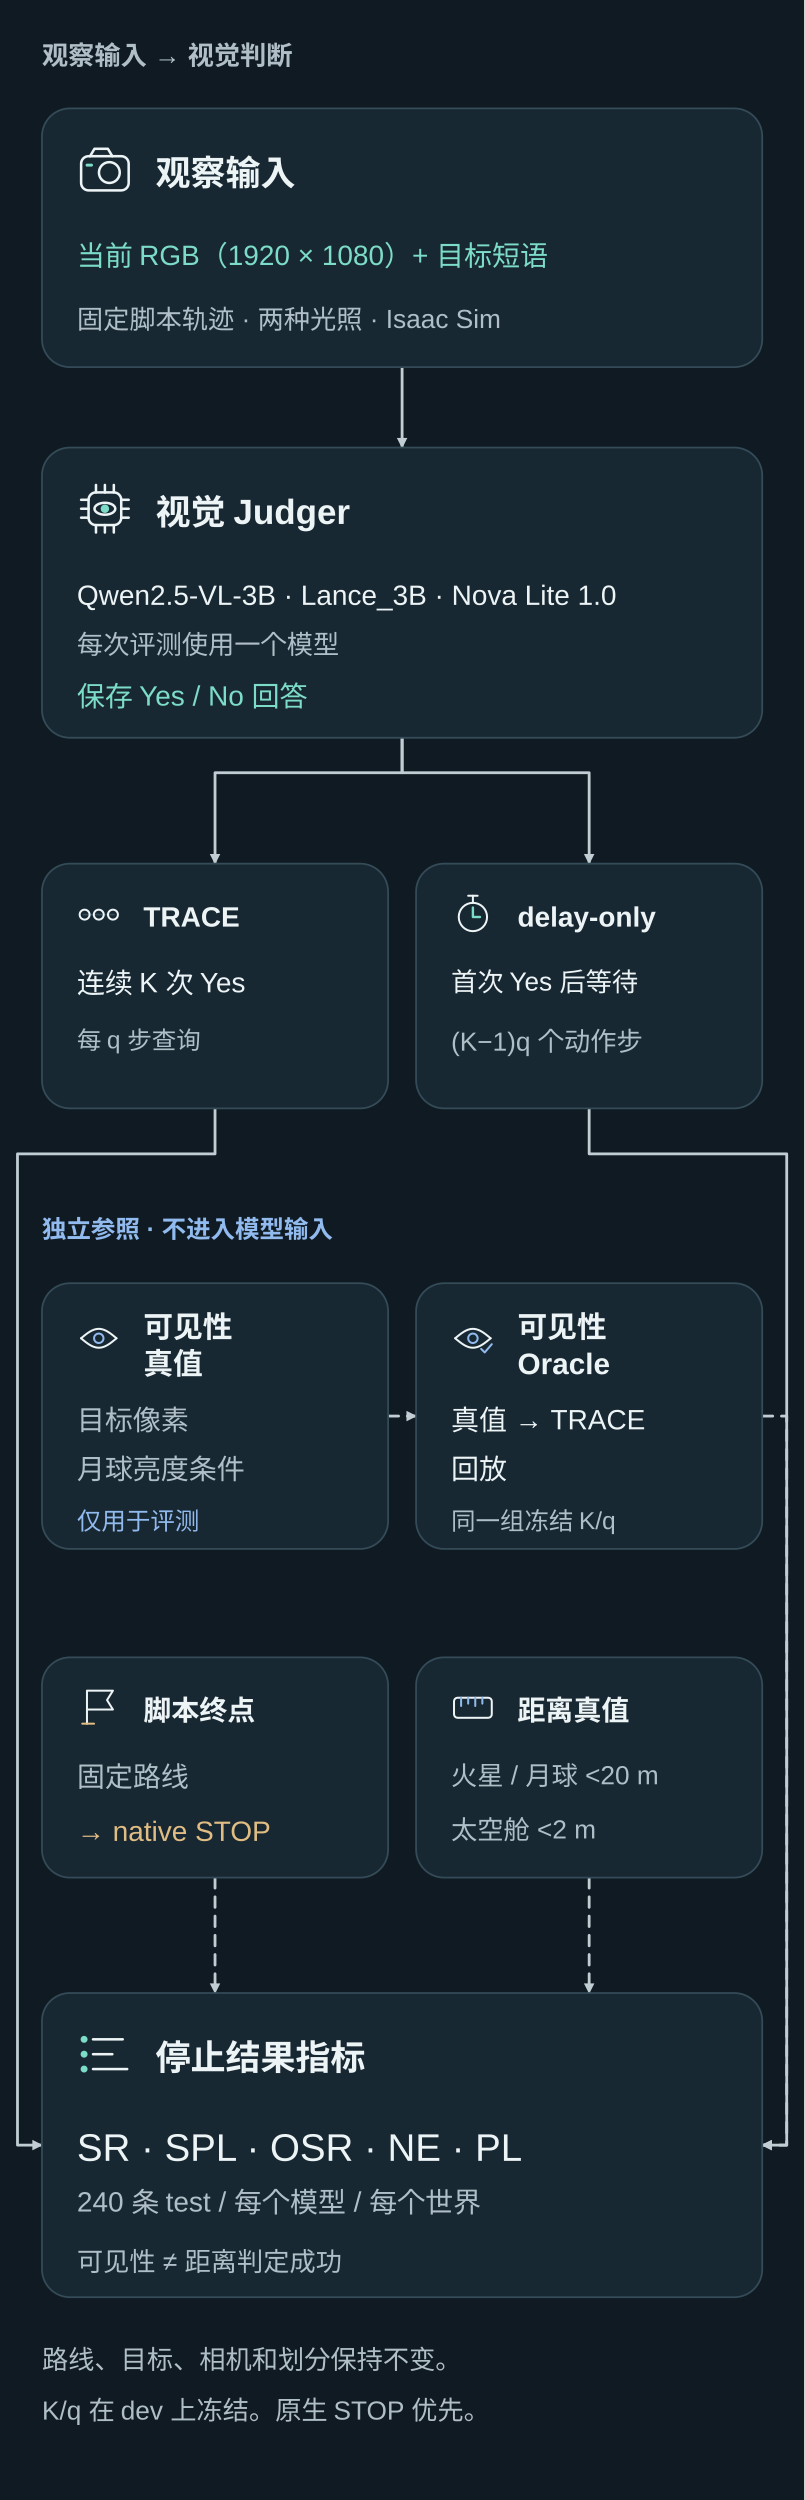
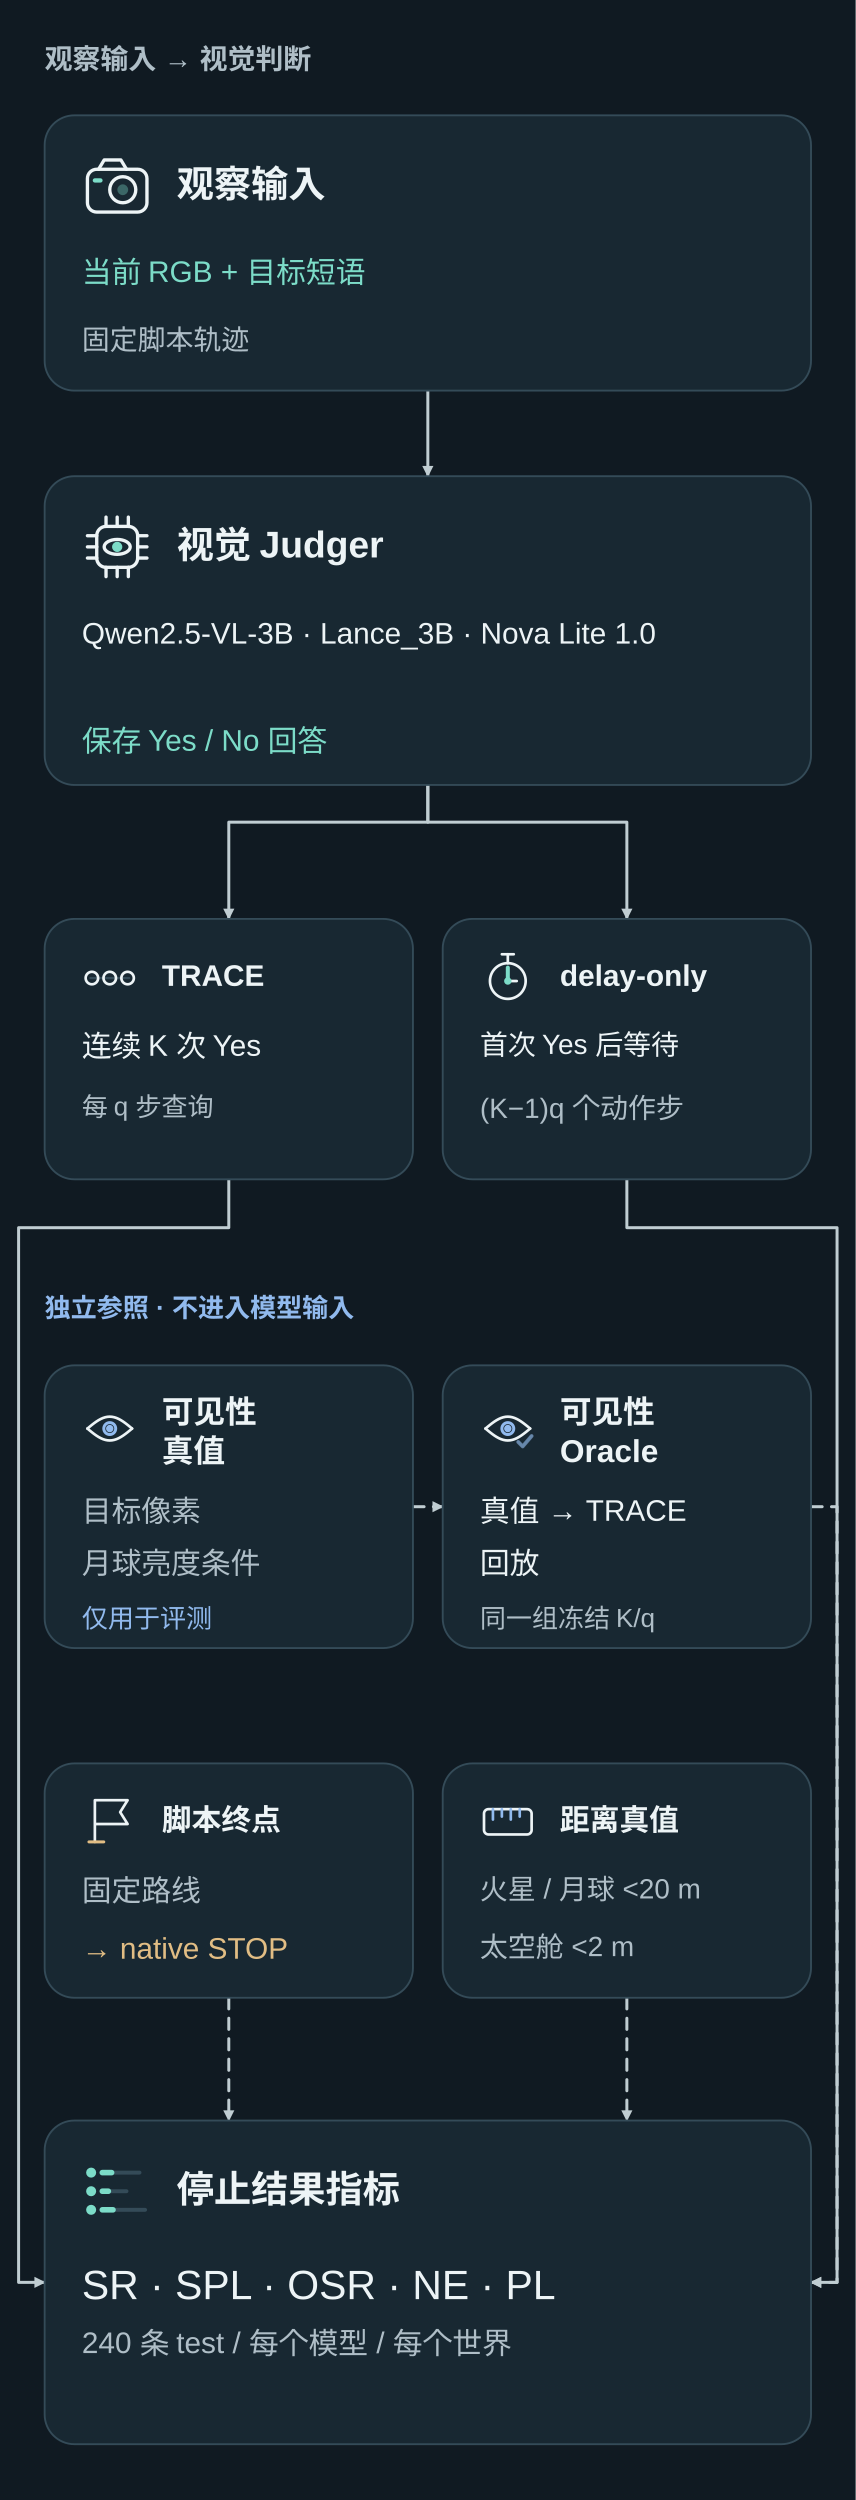
- <svg xmlns="http://www.w3.org/2000/svg" viewBox="0 0 460 1430" width="460" height="1430" class="architecture-svg architecture-mobile" role="img" aria-labelledby="export-zh-CN.mobile-title export-zh-CN.mobile-desc" data-architecture-svg="mobile">
+ <svg xmlns="http://www.w3.org/2000/svg" viewBox="0 0 460 1344" width="460" height="1344" class="architecture-svg architecture-mobile" role="img" aria-labelledby="export-zh-CN.mobile-title export-zh-CN.mobile-desc" data-architecture-svg="mobile">
  <defs>
    <marker id="export-zh-CN.mobile-arrow" markerWidth="6" markerHeight="6" refX="5.5" refY="3" orient="auto" markerUnits="userSpaceOnUse">
      <path d="M0 0 L6 3 L0 6" fill="#c0cdd2" />
    </marker>
    <filter id="export-zh-CN.mobile-glow" x="-150%" y="-150%" width="400%" height="400%">
      <feGaussianBlur stdDeviation="3" />
    </filter>
  </defs>
  <style>.architecture-svg text{font-family:Arial,"Microsoft YaHei",sans-serif}.architecture-svg .flow-motion{pointer-events:none}@media(prefers-reduced-motion:reduce){.architecture-svg .flow-motion{display:none}}</style>
-   <rect width="460" height="1430" fill="#101a22" />
+   <rect width="460" height="1344" fill="#101a22" />
  <path id="export-zh-CN.mobile-input-judger" data-edge="input-judger" d="M230 210 L230 256" fill="none" stroke="#c0cdd2" stroke-width="1.6" stroke-linecap="round" stroke-linejoin="round" marker-end="url(#export-zh-CN.mobile-arrow)" />
  <path id="export-zh-CN.mobile-judger-trace" data-edge="judger-trace" d="M230 422 L230 442 L123 442 L123 494" fill="none" stroke="#c0cdd2" stroke-width="1.6" stroke-linecap="round" stroke-linejoin="round" marker-end="url(#export-zh-CN.mobile-arrow)" />
  <path id="export-zh-CN.mobile-judger-delay" data-edge="judger-delay" d="M230 422 L230 442 L337 442 L337 494" fill="none" stroke="#c0cdd2" stroke-width="1.6" stroke-linecap="round" stroke-linejoin="round" marker-end="url(#export-zh-CN.mobile-arrow)" />
  <path id="export-zh-CN.mobile-truth-oracle" data-edge="truth-oracle" d="M222 810 L238 810" fill="none" stroke="#c0cdd2" stroke-width="1.6" stroke-linecap="round" stroke-linejoin="round" stroke-dasharray="6 5" marker-end="url(#export-zh-CN.mobile-arrow)" />
  <path id="export-zh-CN.mobile-trace-score" data-edge="trace-score" d="M123 634 L123 660 L10 660 L10 1227 L24 1227" fill="none" stroke="#c0cdd2" stroke-width="1.6" stroke-linecap="round" stroke-linejoin="round" marker-end="url(#export-zh-CN.mobile-arrow)" />
  <path id="export-zh-CN.mobile-delay-score" data-edge="delay-score" d="M337 634 L337 660 L450 660 L450 1227 L436 1227" fill="none" stroke="#c0cdd2" stroke-width="1.6" stroke-linecap="round" stroke-linejoin="round" marker-end="url(#export-zh-CN.mobile-arrow)" />
  <path id="export-zh-CN.mobile-oracle-score" data-edge="oracle-score" d="M436 810 L450 810 L450 1227 L436 1227" fill="none" stroke="#c0cdd2" stroke-width="1.6" stroke-linecap="round" stroke-linejoin="round" stroke-dasharray="6 5" marker-end="url(#export-zh-CN.mobile-arrow)" />
  <path id="export-zh-CN.mobile-endpoint-score" data-edge="endpoint-score" d="M123 1074 L123 1140" fill="none" stroke="#c0cdd2" stroke-width="1.6" stroke-linecap="round" stroke-linejoin="round" stroke-dasharray="6 5" marker-end="url(#export-zh-CN.mobile-arrow)" />
  <path id="export-zh-CN.mobile-distance-score" data-edge="distance-score" d="M337 1074 L337 1140" fill="none" stroke="#c0cdd2" stroke-width="1.6" stroke-linecap="round" stroke-linejoin="round" stroke-dasharray="6 5" marker-end="url(#export-zh-CN.mobile-arrow)" />
  <rect data-node="input" x="24" y="62" width="412" height="148" rx="16" fill="#182832" stroke="#344b58" stroke-width="1" />
  <rect data-node="judger" x="24" y="256" width="412" height="166" rx="16" fill="#182832" stroke="#344b58" stroke-width="1" />
  <rect data-node="trace" x="24" y="494" width="198" height="140" rx="16" fill="#182832" stroke="#344b58" stroke-width="1" />
  <rect data-node="delay" x="238" y="494" width="198" height="140" rx="16" fill="#182832" stroke="#344b58" stroke-width="1" />
  <rect data-node="truth" x="24" y="734" width="198" height="152" rx="16" fill="#182832" stroke="#344b58" stroke-width="1" />
  <rect data-node="oracle" x="238" y="734" width="198" height="152" rx="16" fill="#182832" stroke="#344b58" stroke-width="1" />
  <rect data-node="endpoint" x="24" y="948" width="198" height="126" rx="16" fill="#182832" stroke="#344b58" stroke-width="1" />
  <rect data-node="distance" x="238" y="948" width="198" height="126" rx="16" fill="#182832" stroke="#344b58" stroke-width="1" />
  <rect data-node="metrics" x="24" y="1140" width="412" height="174" rx="16" fill="#182832" stroke="#344b58" stroke-width="1" />
-   <g data-vector-icon="camera" aria-hidden="true" transform="translate(43 80) scale(0.85)">
-     <rect x="4" y="11" width="32" height="23" rx="5" stroke="#edf4f6" stroke-width="1.7" fill="none" stroke-linecap="round" stroke-linejoin="round" />
-     <polyline points="10,11 13,6 22,6 25,11" stroke="#edf4f6" stroke-width="1.7" fill="none" stroke-linecap="round" stroke-linejoin="round" />
-     <circle cx="23" cy="22" r="7" stroke="#edf4f6" stroke-width="1.7" fill="none" stroke-linecap="round" stroke-linejoin="round" />
-     <polyline points="8,17 11,17" stroke="#7cdcc8" stroke-width="2" fill="none" stroke-linecap="round" stroke-linejoin="round" />
+   <g data-vector-icon="camera" data-icon-animated="false" aria-hidden="true" transform="translate(43 80) scale(1)">
+     <g class="icon-rest">
+       <circle stroke="#7cdcc8" stroke-width="1.5" fill="none" stroke-linecap="round" stroke-linejoin="round" opacity="0" cx="20" cy="20" r="18" />
+       <rect stroke="#edf4f6" stroke-width="1.8" fill="none" stroke-linecap="round" stroke-linejoin="round" opacity="1" x="4" y="11" width="32" height="23" rx="5" />
+       <polyline stroke="#edf4f6" stroke-width="1.8" fill="none" stroke-linecap="round" stroke-linejoin="round" opacity="1" points="10.000,11.000 13.000,6.000 22.000,6.000 25.000,11.000" />
+       <circle stroke="#edf4f6" stroke-width="1.8" fill="none" stroke-linecap="round" stroke-linejoin="round" opacity="1" cx="23" cy="22" r="7" />
+       <circle stroke="#7cdcc8" stroke-width="1.8" fill="#7cdcc8" stroke-linecap="round" stroke-linejoin="round" opacity="0.35" cx="23" cy="22" r="2" />
+       <polyline stroke="#7cdcc8" stroke-width="2.3" fill="none" stroke-linecap="round" stroke-linejoin="round" opacity="1" points="8.000,17.000 11.000,17.000" />
+       <polyline stroke="#7cdcc8" stroke-width="2.5" fill="none" stroke-linecap="round" stroke-linejoin="round" opacity="0" points="17.000,16.000 29.000,16.000" />
+     </g>
  </g>
-   <g data-vector-icon="chip" aria-hidden="true" transform="translate(43 274) scale(0.85)">
-     <rect x="9" y="9" width="22" height="22" rx="5" stroke="#edf4f6" stroke-width="1.7" fill="none" stroke-linecap="round" stroke-linejoin="round" />
-     <polyline points="14,4 14,9" stroke="#edf4f6" stroke-width="1.7" fill="none" stroke-linecap="round" stroke-linejoin="round" />
-     <polyline points="14,31 14,36" stroke="#edf4f6" stroke-width="1.7" fill="none" stroke-linecap="round" stroke-linejoin="round" />
-     <polyline points="4,14 9,14" stroke="#edf4f6" stroke-width="1.7" fill="none" stroke-linecap="round" stroke-linejoin="round" />
-     <polyline points="31,14 36,14" stroke="#edf4f6" stroke-width="1.7" fill="none" stroke-linecap="round" stroke-linejoin="round" />
-     <polyline points="20,4 20,9" stroke="#edf4f6" stroke-width="1.7" fill="none" stroke-linecap="round" stroke-linejoin="round" />
-     <polyline points="20,31 20,36" stroke="#edf4f6" stroke-width="1.7" fill="none" stroke-linecap="round" stroke-linejoin="round" />
-     <polyline points="4,20 9,20" stroke="#edf4f6" stroke-width="1.7" fill="none" stroke-linecap="round" stroke-linejoin="round" />
-     <polyline points="31,20 36,20" stroke="#edf4f6" stroke-width="1.7" fill="none" stroke-linecap="round" stroke-linejoin="round" />
-     <polyline points="26,4 26,9" stroke="#edf4f6" stroke-width="1.7" fill="none" stroke-linecap="round" stroke-linejoin="round" />
-     <polyline points="26,31 26,36" stroke="#edf4f6" stroke-width="1.7" fill="none" stroke-linecap="round" stroke-linejoin="round" />
-     <polyline points="4,26 9,26" stroke="#edf4f6" stroke-width="1.7" fill="none" stroke-linecap="round" stroke-linejoin="round" />
-     <polyline points="31,26 36,26" stroke="#edf4f6" stroke-width="1.7" fill="none" stroke-linecap="round" stroke-linejoin="round" />
-     <ellipse cx="20.0" cy="20.0" rx="7.0" ry="4.0" stroke="#edf4f6" stroke-width="1.7" fill="none" stroke-linecap="round" stroke-linejoin="round" />
-     <circle cx="20" cy="20" r="2" stroke="#7cdcc8" stroke-width="1.7" fill="#7cdcc8" stroke-linecap="round" stroke-linejoin="round" />
+   <g data-vector-icon="chip" data-icon-animated="false" aria-hidden="true" transform="translate(43 274) scale(1)">
+     <g class="icon-rest">
+       <circle stroke="#7cdcc8" stroke-width="1.5" fill="none" stroke-linecap="round" stroke-linejoin="round" opacity="0" cx="20" cy="20" r="18" />
+       <rect stroke="#edf4f6" stroke-width="1.8" fill="none" stroke-linecap="round" stroke-linejoin="round" opacity="1" x="9" y="9" width="22" height="22" rx="5" />
+       <polyline stroke="#edf4f6" stroke-width="1.8" fill="none" stroke-linecap="round" stroke-linejoin="round" opacity="1" points="14.000,4.000 14.000,9.000" />
+       <polyline stroke="#edf4f6" stroke-width="1.8" fill="none" stroke-linecap="round" stroke-linejoin="round" opacity="1" points="14.000,31.000 14.000,36.000" />
+       <polyline stroke="#edf4f6" stroke-width="1.8" fill="none" stroke-linecap="round" stroke-linejoin="round" opacity="1" points="4.000,14.000 9.000,14.000" />
+       <polyline stroke="#edf4f6" stroke-width="1.8" fill="none" stroke-linecap="round" stroke-linejoin="round" opacity="1" points="31.000,14.000 36.000,14.000" />
+       <polyline stroke="#edf4f6" stroke-width="1.8" fill="none" stroke-linecap="round" stroke-linejoin="round" opacity="1" points="20.000,4.000 20.000,9.000" />
+       <polyline stroke="#edf4f6" stroke-width="1.8" fill="none" stroke-linecap="round" stroke-linejoin="round" opacity="1" points="20.000,31.000 20.000,36.000" />
+       <polyline stroke="#edf4f6" stroke-width="1.8" fill="none" stroke-linecap="round" stroke-linejoin="round" opacity="1" points="4.000,20.000 9.000,20.000" />
+       <polyline stroke="#edf4f6" stroke-width="1.8" fill="none" stroke-linecap="round" stroke-linejoin="round" opacity="1" points="31.000,20.000 36.000,20.000" />
+       <polyline stroke="#edf4f6" stroke-width="1.8" fill="none" stroke-linecap="round" stroke-linejoin="round" opacity="1" points="26.000,4.000 26.000,9.000" />
+       <polyline stroke="#edf4f6" stroke-width="1.8" fill="none" stroke-linecap="round" stroke-linejoin="round" opacity="1" points="26.000,31.000 26.000,36.000" />
+       <polyline stroke="#edf4f6" stroke-width="1.8" fill="none" stroke-linecap="round" stroke-linejoin="round" opacity="1" points="4.000,26.000 9.000,26.000" />
+       <polyline stroke="#edf4f6" stroke-width="1.8" fill="none" stroke-linecap="round" stroke-linejoin="round" opacity="1" points="31.000,26.000 36.000,26.000" />
+       <ellipse stroke="#edf4f6" stroke-width="1.8" fill="none" stroke-linecap="round" stroke-linejoin="round" opacity="1" cx="20" cy="20" rx="7" ry="4" />
+       <circle stroke="#7cdcc8" stroke-width="1.5" fill="#7cdcc8" stroke-linecap="round" stroke-linejoin="round" opacity="1" cx="20" cy="20" r="2" />
+       <circle stroke="#7cdcc8" stroke-width="1.9" fill="none" stroke-linecap="round" stroke-linejoin="round" opacity="0" cx="20" cy="20" r="5" />
+       <polyline stroke="#7cdcc8" stroke-width="2.8" fill="none" stroke-linecap="round" stroke-linejoin="round" opacity="0" points="4.000,14.000 9.000,14.000" />
+       <polyline stroke="#7cdcc8" stroke-width="2.8" fill="none" stroke-linecap="round" stroke-linejoin="round" opacity="0" points="31.000,14.000 36.000,14.000" />
+       <polyline stroke="#7cdcc8" stroke-width="2.8" fill="none" stroke-linecap="round" stroke-linejoin="round" opacity="0" points="4.000,20.000 9.000,20.000" />
+       <polyline stroke="#7cdcc8" stroke-width="2.8" fill="none" stroke-linecap="round" stroke-linejoin="round" opacity="0" points="31.000,20.000 36.000,20.000" />
+       <polyline stroke="#7cdcc8" stroke-width="2.8" fill="none" stroke-linecap="round" stroke-linejoin="round" opacity="0" points="4.000,26.000 9.000,26.000" />
+       <polyline stroke="#7cdcc8" stroke-width="2.8" fill="none" stroke-linecap="round" stroke-linejoin="round" opacity="0" points="31.000,26.000 36.000,26.000" />
+     </g>
  </g>
-   <g data-vector-icon="confirm" aria-hidden="true" transform="translate(43 509) scale(0.675)">
-     <polyline points="7,21 33,21" stroke="#344b58" stroke-width="1.4" fill="none" stroke-linecap="round" stroke-linejoin="round" />
-     <circle cx="8" cy="21" r="4.2" stroke="#edf4f6" stroke-width="1.7" fill="none" stroke-linecap="round" stroke-linejoin="round" />
-     <circle cx="20" cy="21" r="4.2" stroke="#edf4f6" stroke-width="1.7" fill="none" stroke-linecap="round" stroke-linejoin="round" />
-     <circle cx="32" cy="21" r="4.2" stroke="#edf4f6" stroke-width="1.7" fill="none" stroke-linecap="round" stroke-linejoin="round" />
+   <g data-vector-icon="confirm" data-icon-animated="false" aria-hidden="true" transform="translate(43 509) scale(0.8)">
+     <g class="icon-rest">
+       <circle stroke="#7cdcc8" stroke-width="1.5" fill="none" stroke-linecap="round" stroke-linejoin="round" opacity="0" cx="20" cy="20" r="18" />
+       <polyline stroke="#344b58" stroke-width="1.5" fill="none" stroke-linecap="round" stroke-linejoin="round" opacity="1" points="7.000,21.000 33.000,21.000" />
+       <circle stroke="#edf4f6" stroke-width="1.8" fill="none" stroke-linecap="round" stroke-linejoin="round" opacity="1" cx="8" cy="21" r="4.2" />
+       <circle stroke="#7cdcc8" stroke-width="1.8" fill="#7cdcc8" stroke-linecap="round" stroke-linejoin="round" opacity="0" cx="8" cy="21" r="3.2" />
+       <circle stroke="#7cdcc8" stroke-width="1.3" fill="none" stroke-linecap="round" stroke-linejoin="round" opacity="0" cx="8" cy="21" r="6" />
+       <circle stroke="#edf4f6" stroke-width="1.8" fill="none" stroke-linecap="round" stroke-linejoin="round" opacity="1" cx="20" cy="21" r="4.2" />
+       <circle stroke="#7cdcc8" stroke-width="1.8" fill="#7cdcc8" stroke-linecap="round" stroke-linejoin="round" opacity="0" cx="20" cy="21" r="3.2" />
+       <circle stroke="#7cdcc8" stroke-width="1.3" fill="none" stroke-linecap="round" stroke-linejoin="round" opacity="0" cx="20" cy="21" r="6" />
+       <circle stroke="#edf4f6" stroke-width="1.8" fill="none" stroke-linecap="round" stroke-linejoin="round" opacity="1" cx="32" cy="21" r="4.2" />
+       <circle stroke="#7cdcc8" stroke-width="1.8" fill="#7cdcc8" stroke-linecap="round" stroke-linejoin="round" opacity="0" cx="32" cy="21" r="3.2" />
+       <circle stroke="#7cdcc8" stroke-width="1.3" fill="none" stroke-linecap="round" stroke-linejoin="round" opacity="0" cx="32" cy="21" r="6" />
+     </g>
  </g>
-   <g data-vector-icon="clock" aria-hidden="true" transform="translate(257 509) scale(0.675)">
-     <circle cx="20" cy="23" r="12" stroke="#edf4f6" stroke-width="1.7" fill="none" stroke-linecap="round" stroke-linejoin="round" />
-     <polyline points="16,5 24,5" stroke="#edf4f6" stroke-width="1.7" fill="none" stroke-linecap="round" stroke-linejoin="round" />
-     <polyline points="20,5 20,11" stroke="#edf4f6" stroke-width="1.7" fill="none" stroke-linecap="round" stroke-linejoin="round" />
-     <polyline points="20,15 20,23 26,23" stroke="#7cdcc8" stroke-width="2" fill="none" stroke-linecap="round" stroke-linejoin="round" />
+   <g data-vector-icon="clock" data-icon-animated="false" aria-hidden="true" transform="translate(257 509) scale(0.8)">
+     <g class="icon-rest">
+       <circle stroke="#7cdcc8" stroke-width="1.5" fill="none" stroke-linecap="round" stroke-linejoin="round" opacity="0" cx="20" cy="20" r="18" />
+       <circle stroke="#edf4f6" stroke-width="1.8" fill="none" stroke-linecap="round" stroke-linejoin="round" opacity="1" cx="20" cy="23" r="12" />
+       <polyline stroke="#edf4f6" stroke-width="1.8" fill="none" stroke-linecap="round" stroke-linejoin="round" opacity="1" points="16.000,5.000 24.000,5.000" />
+       <polyline stroke="#edf4f6" stroke-width="1.8" fill="none" stroke-linecap="round" stroke-linejoin="round" opacity="1" points="20.000,5.000 20.000,11.000" />
+       <polyline stroke="#edf4f6" stroke-width="1.8" fill="none" stroke-linecap="round" stroke-linejoin="round" opacity="1" points="20.000,23.000 26.000,23.000" />
+       <polyline stroke="#7cdcc8" stroke-width="2.7" fill="none" stroke-linecap="round" stroke-linejoin="round" opacity="1" points="20.000,23.000 20.000,14.000" />
+       <circle stroke="#7cdcc8" stroke-width="1.8" fill="#7cdcc8" stroke-linecap="round" stroke-linejoin="round" opacity="1" cx="20" cy="23" r="1.6" />
+     </g>
  </g>
-   <g data-vector-icon="eye" aria-hidden="true" transform="translate(43 752) scale(0.675)">
-     <polyline points="5,20 6.5,18.748 8,17.528 9.5,16.368 11,15.298 12.5,14.343 14,13.528 15.5,12.872 17,12.392 18.5,12.098 20,12 21.5,12.098 23,12.392 24.5,12.872 26,13.528 27.5,14.343 29,15.298 30.5,16.368 32,17.528 33.5,18.748 35,20" stroke="#edf4f6" stroke-width="1.7" fill="none" stroke-linecap="round" stroke-linejoin="round" />
-     <polyline points="5,20 6.5,21.252 8,22.472 9.5,23.632 11,24.702 12.5,25.657 14,26.472 15.5,27.128 17,27.608 18.5,27.901 20,28 21.5,27.901 23,27.608 24.5,27.128 26,26.472 27.5,25.657 29,24.702 30.5,23.632 32,22.472 33.5,21.252 35,20" stroke="#edf4f6" stroke-width="1.7" fill="none" stroke-linecap="round" stroke-linejoin="round" />
-     <circle cx="20" cy="20" r="4" stroke="#91baee" stroke-width="1.7" fill="none" stroke-linecap="round" stroke-linejoin="round" />
+   <g data-vector-icon="eye" data-icon-animated="false" aria-hidden="true" transform="translate(43 752) scale(0.8)">
+     <g class="icon-rest">
+       <circle stroke="#91baee" stroke-width="1.5" fill="none" stroke-linecap="round" stroke-linejoin="round" opacity="0" cx="20" cy="20" r="18" />
+       <polyline stroke="#edf4f6" stroke-width="1.8" fill="none" stroke-linecap="round" stroke-linejoin="round" opacity="1" points="5.000,20.000 6.500,18.749 8.000,17.528 9.500,16.368 11.000,15.298 12.500,14.343 14.000,13.528 15.500,12.872 17.000,12.392 18.500,12.098 20.000,12.000 21.500,12.098 23.000,12.392 24.500,12.872 26.000,13.528 27.500,14.343 29.000,15.298 30.500,16.368 32.000,17.528 33.500,18.749 35.000,20.000" />
+       <polyline stroke="#edf4f6" stroke-width="1.8" fill="none" stroke-linecap="round" stroke-linejoin="round" opacity="1" points="5.000,20.000 6.500,21.251 8.000,22.472 9.500,23.632 11.000,24.702 12.500,25.657 14.000,26.472 15.500,27.128 17.000,27.608 18.500,27.902 20.000,28.000 21.500,27.902 23.000,27.608 24.500,27.128 26.000,26.472 27.500,25.657 29.000,24.702 30.500,23.632 32.000,22.472 33.500,21.251 35.000,20.000" />
+       <circle stroke="#91baee" stroke-width="2" fill="none" stroke-linecap="round" stroke-linejoin="round" opacity="1" cx="20" cy="20" r="4" />
+       <circle stroke="#91baee" stroke-width="1.8" fill="#91baee" stroke-linecap="round" stroke-linejoin="round" opacity="1" cx="20" cy="20" r="1.6" />
+     </g>
  </g>
-   <g data-vector-icon="oracle" aria-hidden="true" transform="translate(257 752) scale(0.675)">
-     <polyline points="5,20 6.5,18.748 8,17.528 9.5,16.368 11,15.298 12.5,14.343 14,13.528 15.5,12.872 17,12.392 18.5,12.098 20,12 21.5,12.098 23,12.392 24.5,12.872 26,13.528 27.5,14.343 29,15.298 30.5,16.368 32,17.528 33.5,18.748 35,20" stroke="#edf4f6" stroke-width="1.7" fill="none" stroke-linecap="round" stroke-linejoin="round" />
-     <polyline points="5,20 6.5,21.252 8,22.472 9.5,23.632 11,24.702 12.5,25.657 14,26.472 15.5,27.128 17,27.608 18.5,27.901 20,28 21.5,27.901 23,27.608 24.5,27.128 26,26.472 27.5,25.657 29,24.702 30.5,23.632 32,22.472 33.5,21.252 35,20" stroke="#edf4f6" stroke-width="1.7" fill="none" stroke-linecap="round" stroke-linejoin="round" />
-     <circle cx="20" cy="20" r="4" stroke="#91baee" stroke-width="1.7" fill="none" stroke-linecap="round" stroke-linejoin="round" />
-     <polyline points="27,29 30,32 36,25" stroke="#91baee" stroke-width="1.7" fill="none" stroke-linecap="round" stroke-linejoin="round" />
+   <g data-vector-icon="oracle" data-icon-animated="false" aria-hidden="true" transform="translate(257 752) scale(0.8)">
+     <g class="icon-rest">
+       <circle stroke="#91baee" stroke-width="1.5" fill="none" stroke-linecap="round" stroke-linejoin="round" opacity="0" cx="20" cy="20" r="18" />
+       <polyline stroke="#edf4f6" stroke-width="1.8" fill="none" stroke-linecap="round" stroke-linejoin="round" opacity="1" points="5.000,20.000 6.500,18.749 8.000,17.528 9.500,16.368 11.000,15.298 12.500,14.343 14.000,13.528 15.500,12.872 17.000,12.392 18.500,12.098 20.000,12.000 21.500,12.098 23.000,12.392 24.500,12.872 26.000,13.528 27.500,14.343 29.000,15.298 30.500,16.368 32.000,17.528 33.500,18.749 35.000,20.000" />
+       <polyline stroke="#edf4f6" stroke-width="1.8" fill="none" stroke-linecap="round" stroke-linejoin="round" opacity="1" points="5.000,20.000 6.500,21.251 8.000,22.472 9.500,23.632 11.000,24.702 12.500,25.657 14.000,26.472 15.500,27.128 17.000,27.608 18.500,27.902 20.000,28.000 21.500,27.902 23.000,27.608 24.500,27.128 26.000,26.472 27.500,25.657 29.000,24.702 30.500,23.632 32.000,22.472 33.500,21.251 35.000,20.000" />
+       <circle stroke="#91baee" stroke-width="2" fill="none" stroke-linecap="round" stroke-linejoin="round" opacity="1" cx="20" cy="20" r="4" />
+       <circle stroke="#91baee" stroke-width="1.8" fill="#91baee" stroke-linecap="round" stroke-linejoin="round" opacity="1" cx="20" cy="20" r="1.6" />
+       <polyline stroke="#344b58" stroke-width="1.8" fill="none" stroke-linecap="round" stroke-linejoin="round" opacity="1" points="27.000,29.000 30.000,32.000 36.000,25.000" />
+       <polyline stroke="#91baee" stroke-width="2.6" fill="none" stroke-linecap="round" stroke-linejoin="round" opacity="0.55" points="27.000,29.000 30.000,32.000 36.000,25.000" />
+     </g>
  </g>
-   <g data-vector-icon="flag" aria-hidden="true" transform="translate(43 963) scale(0.675)">
-     <polyline points="10,34 10,6 32,6 27,14 32,22 10,22" stroke="#edf4f6" stroke-width="1.7" fill="none" stroke-linecap="round" stroke-linejoin="round" />
-     <polyline points="6,34 16,34" stroke="#e1bd84" stroke-width="1.7" fill="none" stroke-linecap="round" stroke-linejoin="round" />
+   <g data-vector-icon="flag" data-icon-animated="false" aria-hidden="true" transform="translate(43 963) scale(0.8)">
+     <g class="icon-rest">
+       <circle stroke="#e1bd84" stroke-width="1.5" fill="none" stroke-linecap="round" stroke-linejoin="round" opacity="0" cx="20" cy="20" r="18" />
+       <polyline stroke="#edf4f6" stroke-width="1.8" fill="none" stroke-linecap="round" stroke-linejoin="round" opacity="1" points="10.000,34.000 10.000,6.000 32.000,6.000 27.000,14.000 32.000,22.000 10.000,22.000" />
+       <polyline stroke="#e1bd84" stroke-width="2" fill="none" stroke-linecap="round" stroke-linejoin="round" opacity="1" points="6.000,34.000 16.000,34.000" />
+     </g>
  </g>
-   <g data-vector-icon="ruler" aria-hidden="true" transform="translate(257 963) scale(0.675)">
-     <rect x="4" y="12" width="32" height="17" rx="3" stroke="#edf4f6" stroke-width="1.7" fill="none" stroke-linecap="round" stroke-linejoin="round" />
-     <polyline points="10,12 10,19" stroke="#91baee" stroke-width="1.7" fill="none" stroke-linecap="round" stroke-linejoin="round" />
-     <polyline points="16,12 16,17" stroke="#91baee" stroke-width="1.7" fill="none" stroke-linecap="round" stroke-linejoin="round" />
-     <polyline points="22,12 22,19" stroke="#91baee" stroke-width="1.7" fill="none" stroke-linecap="round" stroke-linejoin="round" />
-     <polyline points="28,12 28,17" stroke="#91baee" stroke-width="1.7" fill="none" stroke-linecap="round" stroke-linejoin="round" />
+   <g data-vector-icon="ruler" data-icon-animated="false" aria-hidden="true" transform="translate(257 963) scale(0.8)">
+     <g class="icon-rest">
+       <circle stroke="#91baee" stroke-width="1.5" fill="none" stroke-linecap="round" stroke-linejoin="round" opacity="0" cx="20" cy="20" r="18" />
+       <rect stroke="#edf4f6" stroke-width="1.8" fill="none" stroke-linecap="round" stroke-linejoin="round" opacity="1" x="4" y="12" width="32" height="17" rx="3" />
+       <polyline stroke="#91baee" stroke-width="1.8" fill="none" stroke-linecap="round" stroke-linejoin="round" opacity="1" points="10.000,12.000 10.000,19.000" />
+       <polyline stroke="#91baee" stroke-width="1.8" fill="none" stroke-linecap="round" stroke-linejoin="round" opacity="1" points="16.000,12.000 16.000,17.000" />
+       <polyline stroke="#91baee" stroke-width="1.8" fill="none" stroke-linecap="round" stroke-linejoin="round" opacity="1" points="22.000,12.000 22.000,19.000" />
+       <polyline stroke="#91baee" stroke-width="1.8" fill="none" stroke-linecap="round" stroke-linejoin="round" opacity="1" points="28.000,12.000 28.000,17.000" />
+       <polyline stroke="#91baee" stroke-width="2.6" fill="none" stroke-linecap="round" stroke-linejoin="round" opacity="0" points="7.000,10.000 7.000,32.000" />
+       <circle stroke="#91baee" stroke-width="1.8" fill="#91baee" stroke-linecap="round" stroke-linejoin="round" opacity="0" cx="7" cy="32" r="1.8" />
+     </g>
  </g>
-   <g data-vector-icon="metrics" aria-hidden="true" transform="translate(43 1158) scale(0.85)">
-     <circle cx="6" cy="10" r="1.5" stroke="#7cdcc8" stroke-width="1.7" fill="#7cdcc8" stroke-linecap="round" stroke-linejoin="round" />
-     <polyline points="12,10 32,10" stroke="#edf4f6" stroke-width="1.7" fill="none" stroke-linecap="round" stroke-linejoin="round" />
-     <circle cx="6" cy="20" r="1.5" stroke="#7cdcc8" stroke-width="1.7" fill="#7cdcc8" stroke-linecap="round" stroke-linejoin="round" />
-     <polyline points="12,20 25,20" stroke="#edf4f6" stroke-width="1.7" fill="none" stroke-linecap="round" stroke-linejoin="round" />
-     <circle cx="6" cy="30" r="1.5" stroke="#7cdcc8" stroke-width="1.7" fill="#7cdcc8" stroke-linecap="round" stroke-linejoin="round" />
-     <polyline points="12,30 35,30" stroke="#edf4f6" stroke-width="1.7" fill="none" stroke-linecap="round" stroke-linejoin="round" />
+   <g data-vector-icon="metrics" data-icon-animated="false" aria-hidden="true" transform="translate(43 1158) scale(1)">
+     <g class="icon-rest">
+       <circle stroke="#7cdcc8" stroke-width="1.5" fill="none" stroke-linecap="round" stroke-linejoin="round" opacity="0" cx="20" cy="20" r="18" />
+       <circle stroke="#7cdcc8" stroke-width="1.8" fill="#7cdcc8" stroke-linecap="round" stroke-linejoin="round" opacity="1" cx="6" cy="10" r="1.8" />
+       <polyline stroke="#344b58" stroke-width="2.1" fill="none" stroke-linecap="round" stroke-linejoin="round" opacity="1" points="12.000,10.000 32.000,10.000" />
+       <polyline stroke="#7cdcc8" stroke-width="3" fill="none" stroke-linecap="round" stroke-linejoin="round" opacity="1" points="12.000,10.000 17.000,10.000" />
+       <circle stroke="#7cdcc8" stroke-width="1.8" fill="#7cdcc8" stroke-linecap="round" stroke-linejoin="round" opacity="1" cx="6" cy="20" r="1.8" />
+       <polyline stroke="#344b58" stroke-width="2.1" fill="none" stroke-linecap="round" stroke-linejoin="round" opacity="1" points="12.000,20.000 25.000,20.000" />
+       <polyline stroke="#7cdcc8" stroke-width="3" fill="none" stroke-linecap="round" stroke-linejoin="round" opacity="1" points="12.000,20.000 15.250,20.000" />
+       <circle stroke="#7cdcc8" stroke-width="1.8" fill="#7cdcc8" stroke-linecap="round" stroke-linejoin="round" opacity="1" cx="6" cy="30" r="1.8" />
+       <polyline stroke="#344b58" stroke-width="2.1" fill="none" stroke-linecap="round" stroke-linejoin="round" opacity="1" points="12.000,30.000 35.000,30.000" />
+       <polyline stroke="#7cdcc8" stroke-width="3" fill="none" stroke-linecap="round" stroke-linejoin="round" opacity="1" points="12.000,30.000 17.750,30.000" />
+     </g>
  </g>
  <text x="24" y="37" text-anchor="start" font-size="15" font-weight="600" fill="#afbec7">观察输入 → 视觉判断</text>
-   <text x="89" y="106" text-anchor="start" font-size="20" font-weight="600" fill="#edf4f6">观察输入</text>
-   <text x="44" y="152" text-anchor="start" font-size="16" font-weight="400" fill="#7cdcc8">当前 RGB（1920 × 1080）+ 目标短语</text>
-   <text x="44" y="188" text-anchor="start" font-size="15" font-weight="400" fill="#afbec7">固定脚本轨迹 · 两种光照 · Isaac Sim</text>
-   <text x="89" y="300" text-anchor="start" font-size="20" font-weight="600" fill="#edf4f6">视觉 Judger</text>
+   <text x="95" y="106" text-anchor="start" font-size="20" font-weight="600" fill="#edf4f6">观察输入</text>
+   <text x="44" y="152" text-anchor="start" font-size="16" font-weight="400" fill="#7cdcc8">当前 RGB + 目标短语</text>
+   <text x="44" y="188" text-anchor="start" font-size="15" font-weight="400" fill="#afbec7">固定脚本轨迹</text>
+   <text x="95" y="300" text-anchor="start" font-size="20" font-weight="600" fill="#edf4f6">视觉 Judger</text>
  <text x="44" y="346" text-anchor="start" font-size="16" font-weight="400" fill="#edf4f6">Qwen2.5-VL-3B · Lance_3B · Nova Lite 1.0</text>
-   <text x="44" y="374" text-anchor="start" font-size="15" font-weight="400" fill="#afbec7">每次评测使用一个模型</text>
  <text x="44" y="404" text-anchor="start" font-size="16" font-weight="400" fill="#7cdcc8">保存 Yes / No 回答</text>
-   <text x="82" y="530" text-anchor="start" font-size="16" font-weight="600" fill="#edf4f6">TRACE</text>
+   <text x="87" y="530" text-anchor="start" font-size="16" font-weight="600" fill="#edf4f6">TRACE</text>
  <text x="44" y="568" text-anchor="start" font-size="16" font-weight="400" fill="#edf4f6">连续 K 次 Yes</text>
  <text x="44" y="600" text-anchor="start" font-size="14" font-weight="400" fill="#afbec7">每 q 步查询</text>
-   <text x="296" y="530" text-anchor="start" font-size="16" font-weight="600" fill="#edf4f6">delay-only</text>
+   <text x="301" y="530" text-anchor="start" font-size="16" font-weight="600" fill="#edf4f6">delay-only</text>
  <text x="258" y="567" text-anchor="start" font-size="15" font-weight="400" fill="#edf4f6">首次 Yes 后等待</text>
  <text x="258" y="601" text-anchor="start" font-size="15" font-weight="400" fill="#afbec7">(K−1)q 个动作步</text>
  <text x="24" y="708" text-anchor="start" font-size="14" font-weight="600" fill="#91baee">独立参照 · 不进入模型输入</text>
-   <text x="82" y="765" text-anchor="start" font-size="17" font-weight="600" fill="#edf4f6">可见性</text>
+   <text x="87" y="765" text-anchor="start" font-size="17" font-weight="600" fill="#edf4f6">可见性</text>
  <text x="44" y="818" text-anchor="start" font-size="16" font-weight="400" fill="#afbec7">目标像素</text>
  <text x="44" y="846" text-anchor="start" font-size="16" font-weight="400" fill="#afbec7">月球亮度条件</text>
  <text x="44" y="875" text-anchor="start" font-size="14" font-weight="400" fill="#91baee">仅用于评测</text>
-   <text x="296" y="765" text-anchor="start" font-size="17" font-weight="600" fill="#edf4f6">可见性</text>
+   <text x="301" y="765" text-anchor="start" font-size="17" font-weight="600" fill="#edf4f6">可见性</text>
  <text x="258" y="818" text-anchor="start" font-size="16" font-weight="400" fill="#edf4f6">真值 → TRACE</text>
  <text x="258" y="846" text-anchor="start" font-size="16" font-weight="400" fill="#edf4f6">回放</text>
  <text x="258" y="875" text-anchor="start" font-size="14" font-weight="400" fill="#afbec7">同一组冻结 K/q</text>
-   <text x="82" y="984" text-anchor="start" font-size="16" font-weight="600" fill="#edf4f6">脚本终点</text>
+   <text x="87" y="984" text-anchor="start" font-size="16" font-weight="600" fill="#edf4f6">脚本终点</text>
  <text x="44" y="1022" text-anchor="start" font-size="16" font-weight="400" fill="#afbec7">固定路线</text>
  <text x="44" y="1053" text-anchor="start" font-size="16" font-weight="400" fill="#e1bd84">→ native STOP</text>
-   <text x="296" y="984" text-anchor="start" font-size="16" font-weight="600" fill="#edf4f6">距离真值</text>
+   <text x="301" y="984" text-anchor="start" font-size="16" font-weight="600" fill="#edf4f6">距离真值</text>
  <text x="258" y="1021" text-anchor="start" font-size="15" font-weight="400" fill="#afbec7">火星 / 月球 &lt;20 m</text>
  <text x="258" y="1052" text-anchor="start" font-size="15" font-weight="400" fill="#afbec7">太空舱 &lt;2 m</text>
-   <text x="89" y="1184" text-anchor="start" font-size="20" font-weight="600" fill="#edf4f6">停止结果指标</text>
+   <text x="95" y="1184" text-anchor="start" font-size="20" font-weight="600" fill="#edf4f6">停止结果指标</text>
  <text x="44" y="1236" text-anchor="start" font-size="22" font-weight="400" fill="#edf4f6">SR · SPL · OSR · NE · PL</text>
  <text x="44" y="1265" text-anchor="start" font-size="16" font-weight="400" fill="#afbec7">240 条 test / 每个模型 / 每个世界</text>
-   <text x="44" y="1299" text-anchor="start" font-size="15" font-weight="400" fill="#afbec7">可见性 ≠ 距离判定成功</text>
-   <text x="24" y="1355" text-anchor="start" font-size="15" font-weight="400" fill="#afbec7">路线、目标、相机和划分保持不变。</text>
-   <text x="24" y="1384" text-anchor="start" font-size="15" font-weight="400" fill="#afbec7">K/q 在 dev 上冻结。原生 STOP 优先。</text>
-   <text x="82" y="786" text-anchor="start" font-size="17" font-weight="600" fill="#edf4f6">真值</text>
-   <text x="296" y="786" text-anchor="start" font-size="17" font-weight="600" fill="#edf4f6">Oracle</text>
+   <text x="87" y="786" text-anchor="start" font-size="17" font-weight="600" fill="#edf4f6">真值</text>
+   <text x="301" y="786" text-anchor="start" font-size="17" font-weight="600" fill="#edf4f6">Oracle</text>
</svg>
